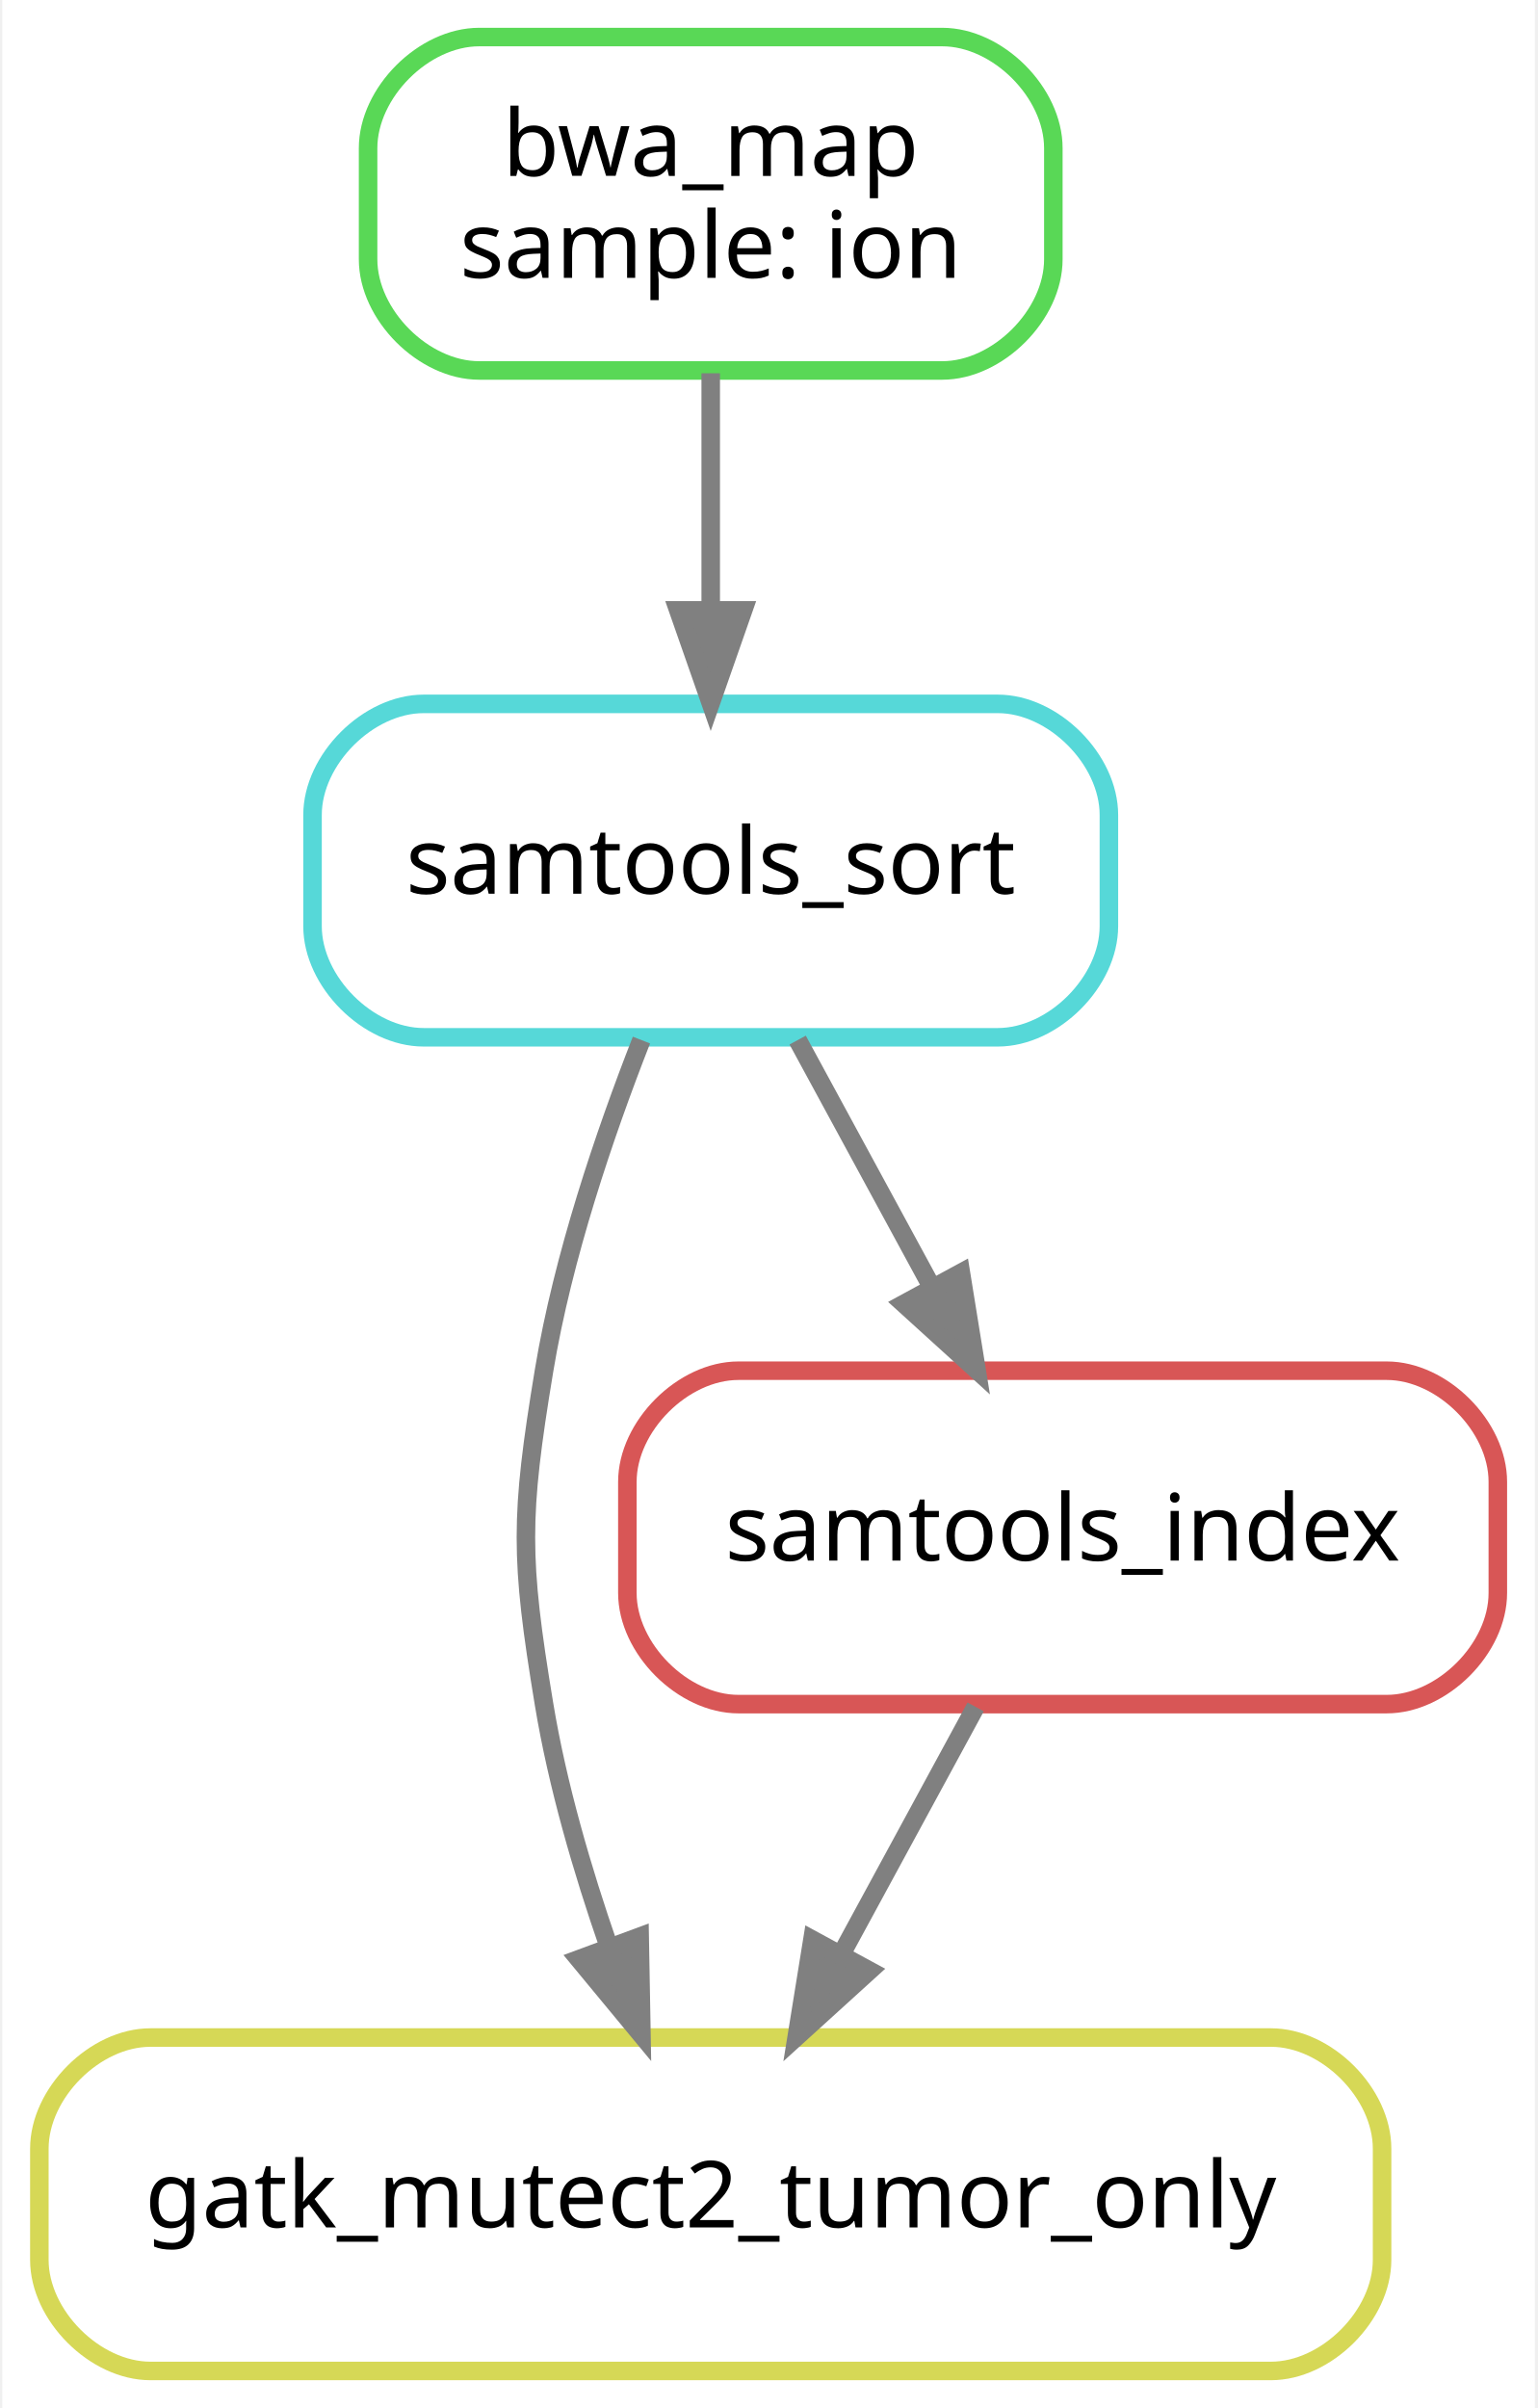
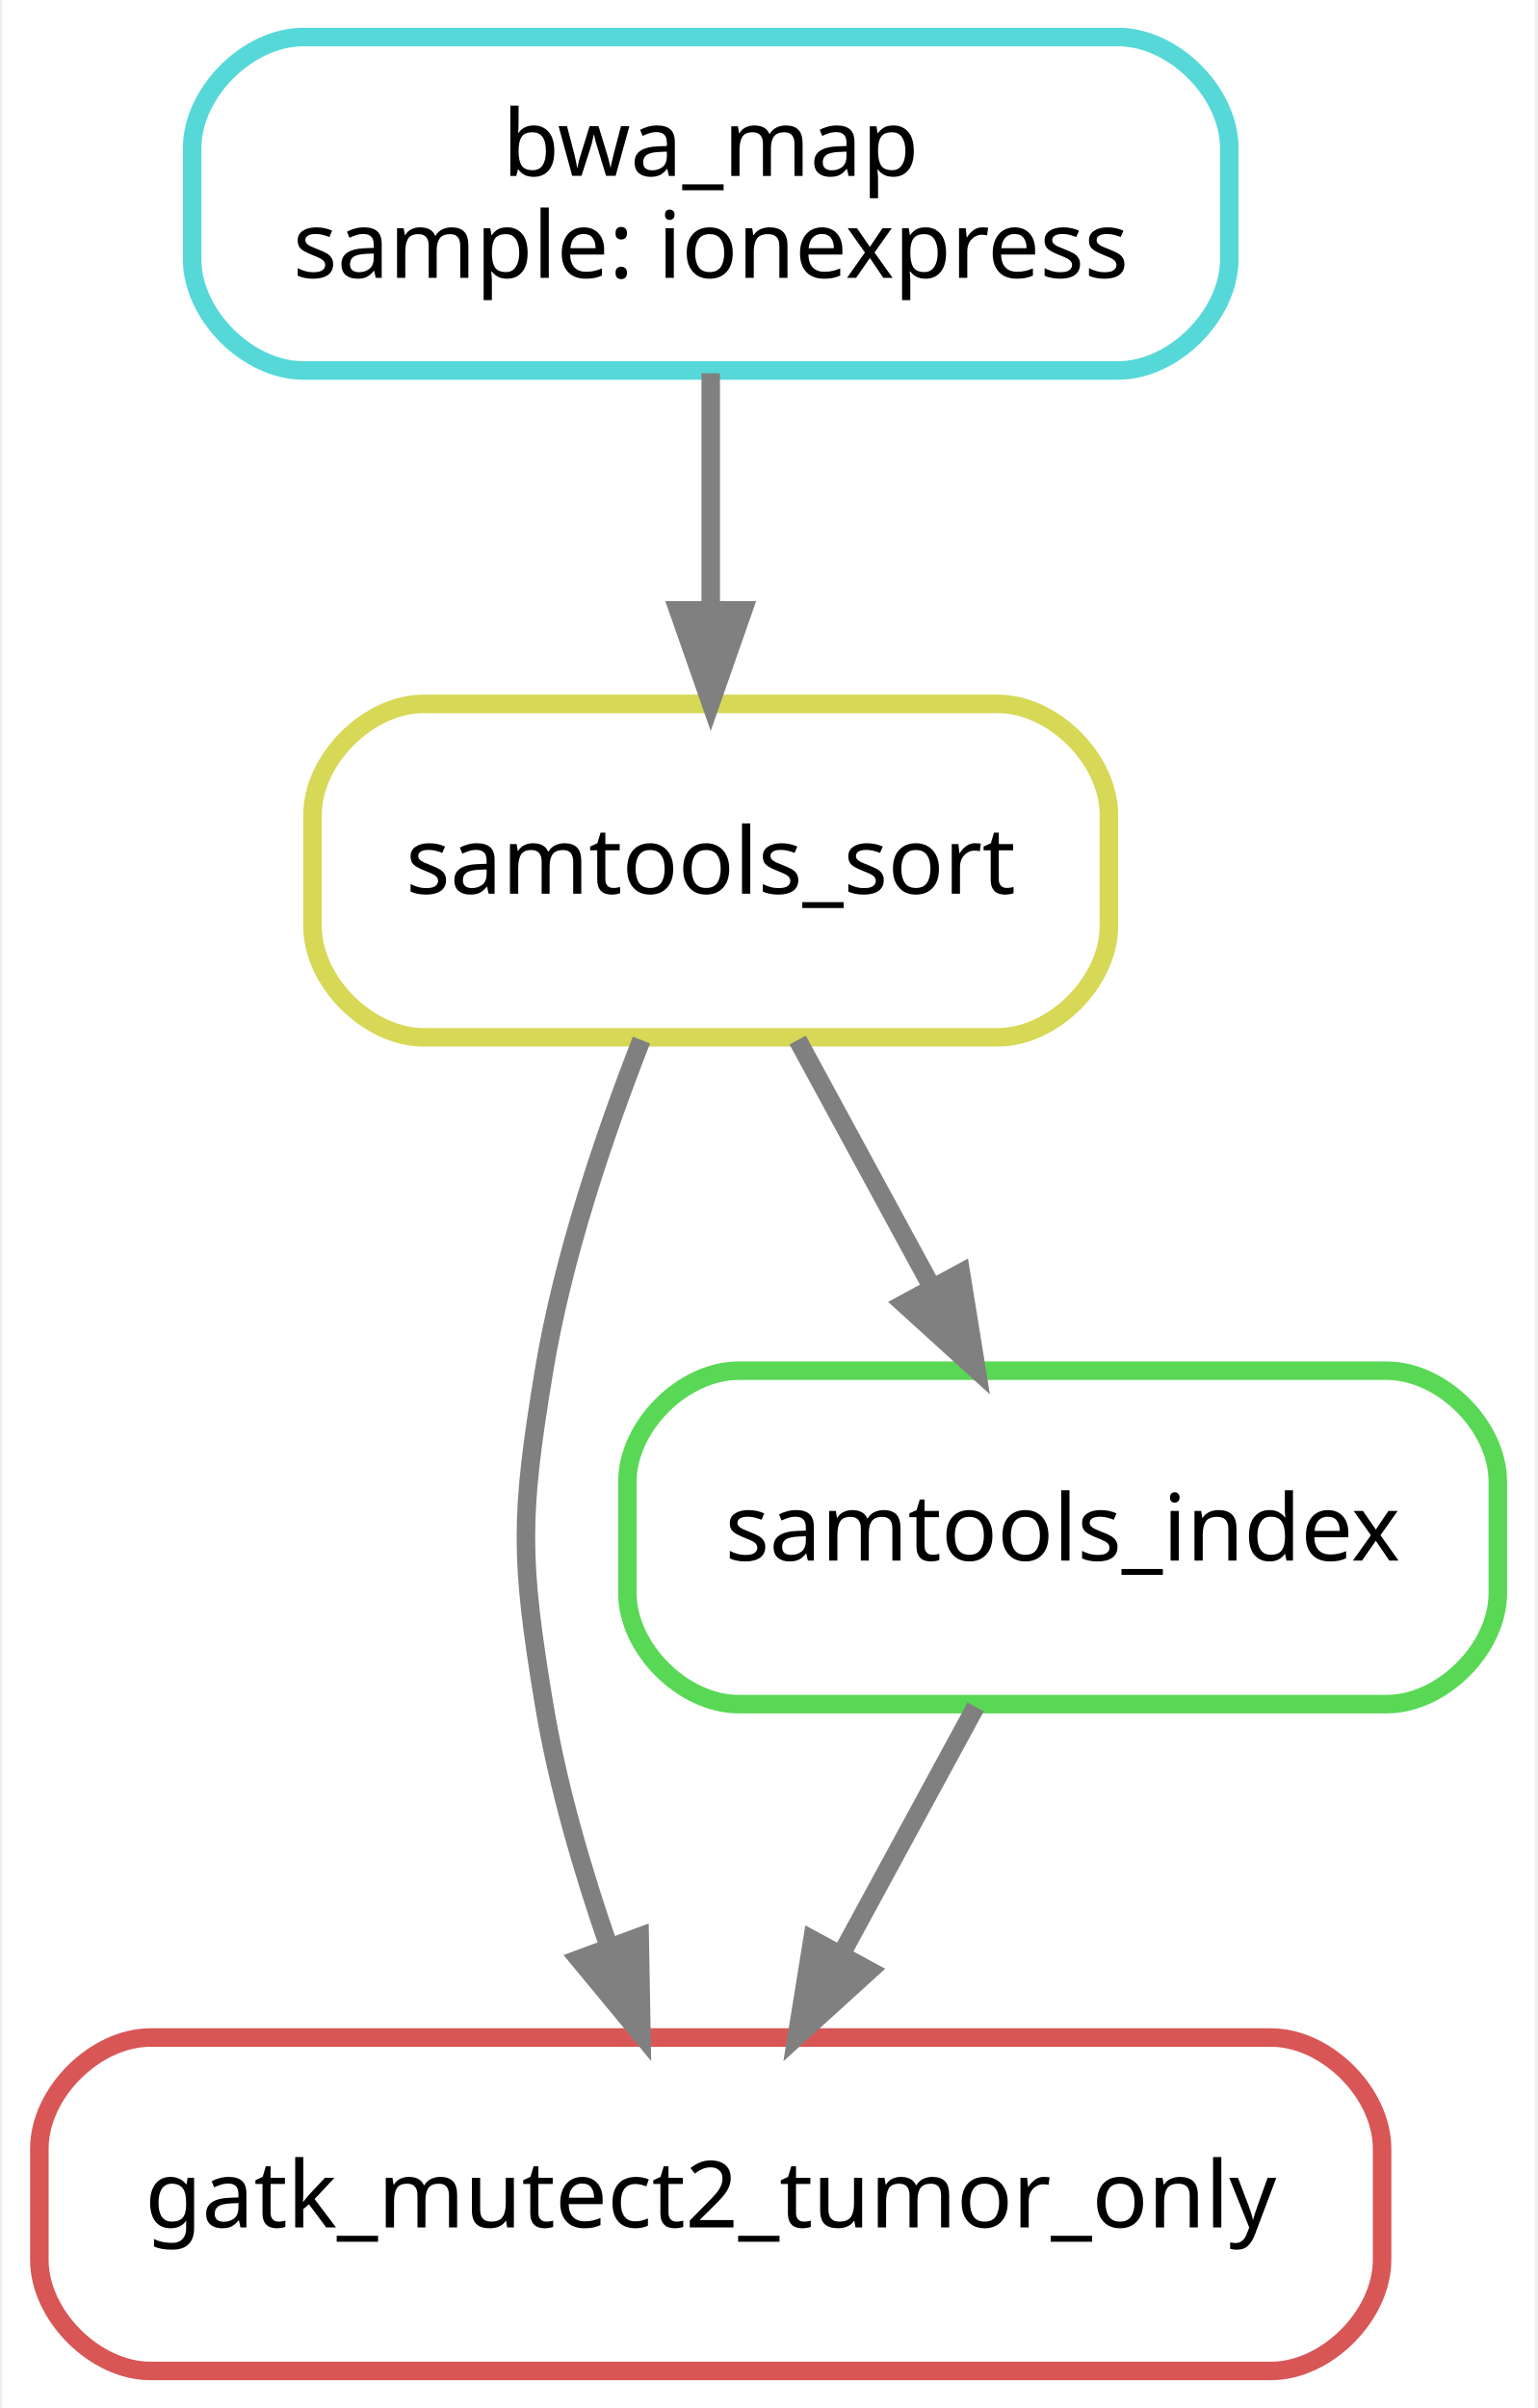
<svg xmlns="http://www.w3.org/2000/svg" width="166pt" height="260pt" viewBox="0.00 0.00 165.50 260.00">
  <g id="graph0" class="graph" transform="scale(1 1) rotate(0) translate(4 256)">
    <polygon fill="white" stroke="transparent" points="-4,4 -4,-256 161.5,-256 161.5,4 -4,4" />
    <g id="node1" class="node">
-       <path fill="none" stroke="#d6d856" stroke-width="2" d="M133,-36C133,-36 12,-36 12,-36 6,-36 0,-30 0,-24 0,-24 0,-12 0,-12 0,-6 6,0 12,0 12,0 133,0 133,0 139,0 145,-6 145,-12 145,-12 145,-24 145,-24 145,-30 139,-36 133,-36" />
+       <path fill="none" stroke="#d85656" stroke-width="2" d="M133,-36C133,-36 12,-36 12,-36 6,-36 0,-30 0,-24 0,-24 0,-12 0,-12 0,-6 6,0 12,0 12,0 133,0 133,0 139,0 145,-6 145,-12 145,-12 145,-24 145,-24 145,-30 139,-36 133,-36" />
      <text text-anchor="middle" x="72.5" y="-15.5" font-family="sans" font-size="10.00">gatk_mutect2_tumor_only</text>
    </g>
    <g id="node2" class="node">
-       <path fill="none" stroke="#56d8d8" stroke-width="2" d="M103.5,-180C103.5,-180 41.5,-180 41.5,-180 35.5,-180 29.5,-174 29.5,-168 29.5,-168 29.5,-156 29.5,-156 29.5,-150 35.5,-144 41.5,-144 41.5,-144 103.5,-144 103.5,-144 109.5,-144 115.5,-150 115.5,-156 115.5,-156 115.5,-168 115.5,-168 115.5,-174 109.5,-180 103.5,-180" />
+       <path fill="none" stroke="#d6d856" stroke-width="2" d="M103.5,-180C103.5,-180 41.5,-180 41.5,-180 35.5,-180 29.5,-174 29.5,-168 29.5,-168 29.5,-156 29.5,-156 29.5,-150 35.5,-144 41.5,-144 41.5,-144 103.5,-144 103.5,-144 109.5,-144 115.5,-150 115.5,-156 115.5,-156 115.5,-168 115.5,-168 115.5,-174 109.5,-180 103.5,-180" />
      <text text-anchor="middle" x="72.5" y="-159.5" font-family="sans" font-size="10.00">samtools_sort</text>
    </g>
    <g id="edge1" class="edge">
      <path fill="none" stroke="grey" stroke-width="2" d="M65.02,-143.7C61.03,-133.52 56.53,-120.27 54.5,-108 51.89,-92.21 51.89,-87.79 54.5,-72 55.94,-63.28 58.63,-54.06 61.5,-45.8" />
      <polygon fill="grey" stroke="grey" stroke-width="2" points="64.83,-46.89 65.02,-36.3 58.27,-44.46 64.83,-46.89" />
    </g>
    <g id="node4" class="node">
-       <path fill="none" stroke="#d85656" stroke-width="2" d="M145.5,-108C145.5,-108 75.5,-108 75.5,-108 69.5,-108 63.5,-102 63.5,-96 63.5,-96 63.5,-84 63.5,-84 63.5,-78 69.5,-72 75.5,-72 75.5,-72 145.5,-72 145.5,-72 151.5,-72 157.5,-78 157.5,-84 157.5,-84 157.5,-96 157.5,-96 157.5,-102 151.5,-108 145.5,-108" />
+       <path fill="none" stroke="#59d856" stroke-width="2" d="M145.5,-108C145.5,-108 75.5,-108 75.5,-108 69.5,-108 63.5,-102 63.5,-96 63.5,-96 63.5,-84 63.5,-84 63.5,-78 69.5,-72 75.5,-72 75.5,-72 145.5,-72 145.5,-72 151.5,-72 157.5,-78 157.5,-84 157.5,-84 157.5,-96 157.5,-96 157.5,-102 151.5,-108 145.5,-108" />
      <text text-anchor="middle" x="110.5" y="-87.5" font-family="sans" font-size="10.00">samtools_index</text>
    </g>
    <g id="edge4" class="edge">
      <path fill="none" stroke="grey" stroke-width="2" d="M81.89,-143.7C86.26,-135.64 91.56,-125.89 96.4,-116.98" />
      <polygon fill="grey" stroke="grey" stroke-width="2" points="99.52,-118.56 101.21,-108.1 93.37,-115.22 99.52,-118.56" />
    </g>
    <g id="node3" class="node">
-       <path fill="none" stroke="#59d856" stroke-width="2" d="M97.5,-252C97.5,-252 47.5,-252 47.5,-252 41.5,-252 35.5,-246 35.5,-240 35.5,-240 35.5,-228 35.5,-228 35.5,-222 41.5,-216 47.5,-216 47.5,-216 97.5,-216 97.5,-216 103.5,-216 109.5,-222 109.5,-228 109.5,-228 109.5,-240 109.5,-240 109.5,-246 103.5,-252 97.5,-252" />
+       <path fill="none" stroke="#56d8d8" stroke-width="2" d="M116.5,-252C116.5,-252 28.5,-252 28.5,-252 22.5,-252 16.5,-246 16.5,-240 16.5,-240 16.5,-228 16.5,-228 16.5,-222 22.5,-216 28.5,-216 28.5,-216 116.5,-216 116.5,-216 122.5,-216 128.5,-222 128.5,-228 128.5,-228 128.5,-240 128.5,-240 128.5,-246 122.5,-252 116.5,-252" />
      <text text-anchor="middle" x="72.5" y="-237" font-family="sans" font-size="10.00">bwa_map</text>
-       <text text-anchor="middle" x="72.5" y="-226" font-family="sans" font-size="10.00">sample: ion</text>
+       <text text-anchor="middle" x="72.5" y="-226" font-family="sans" font-size="10.00">sample: ionexpress</text>
    </g>
    <g id="edge3" class="edge">
      <path fill="none" stroke="grey" stroke-width="2" d="M72.5,-215.7C72.5,-207.98 72.5,-198.71 72.5,-190.11" />
      <polygon fill="grey" stroke="grey" stroke-width="2" points="76,-190.1 72.5,-180.1 69,-190.1 76,-190.1" />
    </g>
    <g id="edge2" class="edge">
      <path fill="none" stroke="grey" stroke-width="2" d="M101.11,-71.7C96.74,-63.64 91.44,-53.89 86.6,-44.98" />
      <polygon fill="grey" stroke="grey" stroke-width="2" points="89.63,-43.22 81.79,-36.1 83.48,-46.56 89.63,-43.22" />
    </g>
  </g>
</svg>
